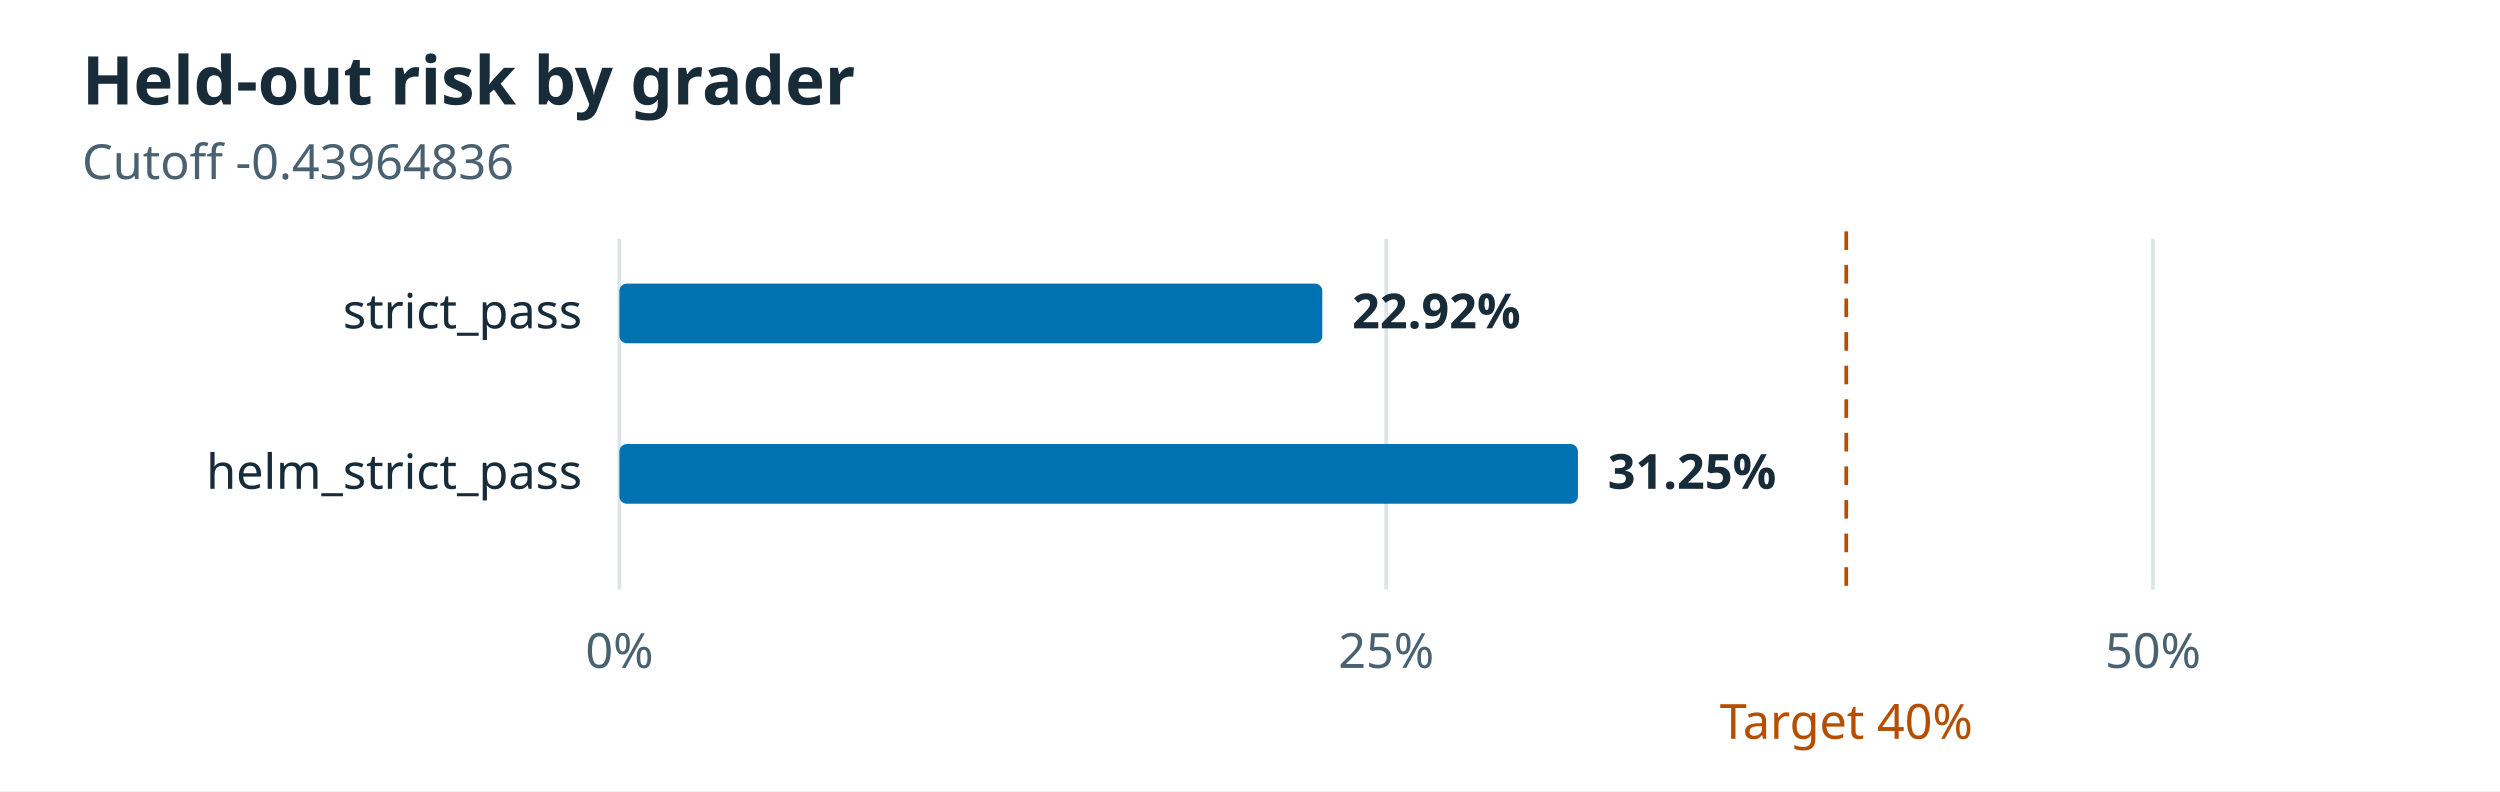
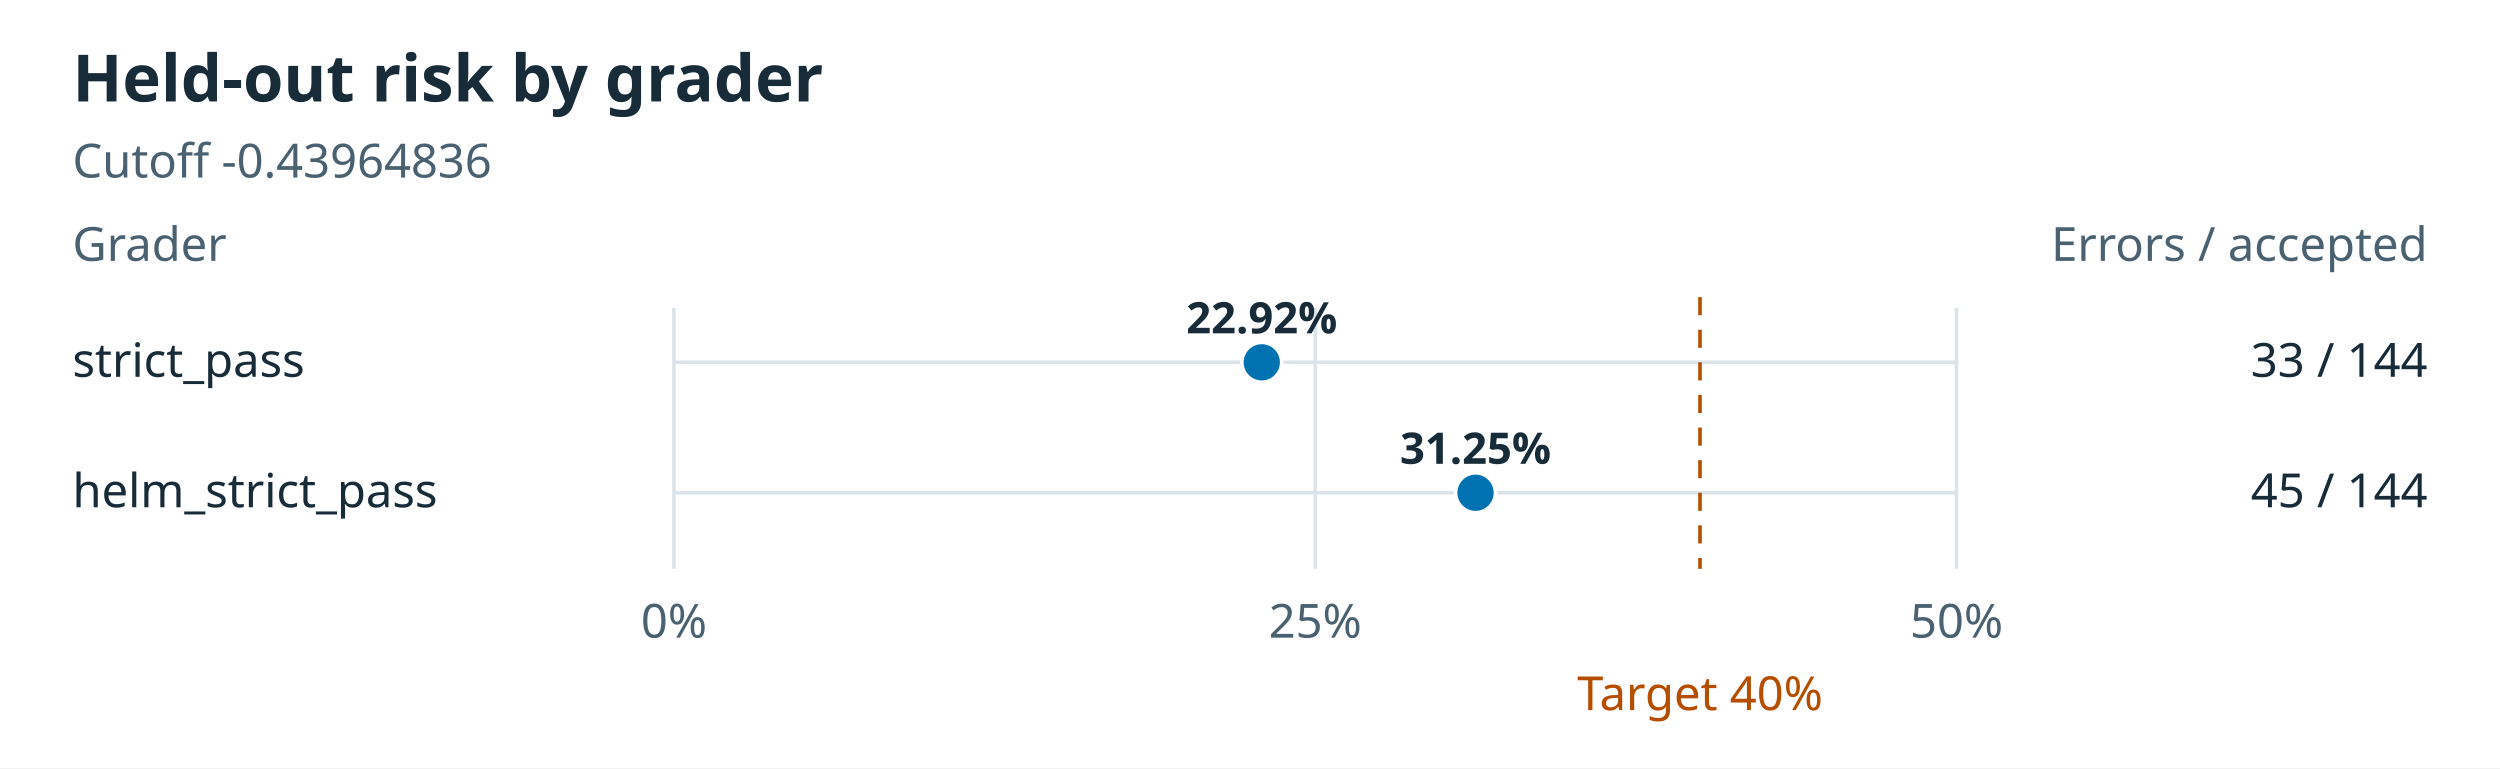
- <svg xmlns="http://www.w3.org/2000/svg" viewBox="0 0 670 212" role="img" aria-labelledby="title">
-   <rect width="670" height="212" fill="white" />
+ <svg xmlns="http://www.w3.org/2000/svg" viewBox="0 0 690 212" role="img" aria-labelledby="title">
+   <rect width="690" height="212" fill="white" />
  <g font-family="system-ui, sans-serif">
-     <text x="22" y="28" fill="#172b38" font-size="18" font-weight="650" text-anchor="start">Held-out risk by grader</text>
-     <text x="22" y="48" fill="#496170" font-size="13" font-weight="400" text-anchor="start">Cutoff -0.43964836</text>
-     <line x1="166.0" y1="64" x2="166.0" y2="158" stroke="#dbe4e9" />
-     <text x="166.0" y="179" fill="#496170" font-size="13" font-weight="400" text-anchor="middle">0%</text>
-     <line x1="371.5" y1="64" x2="371.5" y2="158" stroke="#dbe4e9" />
-     <text x="371.5" y="179" fill="#496170" font-size="13" font-weight="400" text-anchor="middle">25%</text>
-     <line x1="577.0" y1="64" x2="577.0" y2="158" stroke="#dbe4e9" />
-     <text x="577.0" y="179" fill="#496170" font-size="13" font-weight="400" text-anchor="middle">50%</text>
+     <text x="20" y="28" fill="#172b38" font-size="18" font-weight="650" text-anchor="start">Held-out risk by grader</text>
+     <text x="20" y="49" fill="#496170" font-size="13" font-weight="400" text-anchor="start">Cutoff -0.43964836</text>
+     <text x="20" y="72" fill="#496170" font-size="13" font-weight="400" text-anchor="start">Grader</text>
+     <text x="670" y="72" fill="#496170" font-size="13" font-weight="400" text-anchor="end">Errors / accepted</text>
+     <line x1="186.0" y1="85" x2="186.0" y2="157" stroke="#dbe4e9" />
+     <text x="186.0" y="176" fill="#496170" font-size="13" font-weight="400" text-anchor="middle">0%</text>
+     <line x1="363.0" y1="85" x2="363.0" y2="157" stroke="#dbe4e9" />
+     <text x="363.0" y="176" fill="#496170" font-size="13" font-weight="400" text-anchor="middle">25%</text>
+     <line x1="540.0" y1="85" x2="540.0" y2="157" stroke="#dbe4e9" />
+     <text x="540.0" y="176" fill="#496170" font-size="13" font-weight="400" text-anchor="middle">50%</text>
    <g>
-       <text x="156" y="88" fill="#172b38" font-size="13" font-weight="400" text-anchor="end">strict_pass</text>
+       <text x="20" y="104" fill="#172b38" font-size="13" font-weight="400" text-anchor="start">strict_pass</text>
    </g>
-     <rect x="166" y="76" width="188.38" height="16" rx="2" fill="#0072b2" />
-     <text x="362.38" y="88" fill="#172b38" font-size="13" font-weight="600" text-anchor="start">22.92%</text>
+     <text x="670" y="104" fill="#172b38" font-size="13" font-weight="400" text-anchor="end">33 / 144</text>
+     <line x1="186" y1="100" x2="540" y2="100" stroke="#dbe4e9" />
+     <circle cx="348.25" cy="100" r="5.5" fill="#0072b2" stroke="white" />
+     <text x="348.25" y="92" fill="#172b38" font-size="12" font-weight="600" text-anchor="middle">22.92%</text>
    <g>
-       <text x="156" y="131" fill="#172b38" font-size="13" font-weight="400" text-anchor="end">helm_strict_pass</text>
+       <text x="20" y="140" fill="#172b38" font-size="13" font-weight="400" text-anchor="start">helm_strict_pass</text>
    </g>
-     <rect x="166" y="119" width="256.88" height="16" rx="2" fill="#0072b2" />
-     <text x="430.88" y="131" fill="#172b38" font-size="13" font-weight="600" text-anchor="start">31.25%</text>
-     <line x1="494.8" y1="62" x2="494.8" y2="158" stroke="#b54e00" stroke-dasharray="5 4" />
-     <text x="494.8" y="198" fill="#b54e00" font-size="13" font-weight="400" text-anchor="middle">Target 40%</text>
+     <text x="670" y="140" fill="#172b38" font-size="13" font-weight="400" text-anchor="end">45 / 144</text>
+     <line x1="186" y1="136" x2="540" y2="136" stroke="#dbe4e9" />
+     <circle cx="407.25" cy="136" r="5.5" fill="#0072b2" stroke="white" />
+     <text x="407.25" y="128" fill="#172b38" font-size="12" font-weight="600" text-anchor="middle">31.25%</text>
+     <line x1="469.2" y1="82" x2="469.2" y2="157" stroke="#b54e00" stroke-dasharray="5 4" />
+     <text x="469.2" y="196" fill="#b54e00" font-size="13" font-weight="400" text-anchor="middle">Target 40%</text>
  </g>
</svg>
